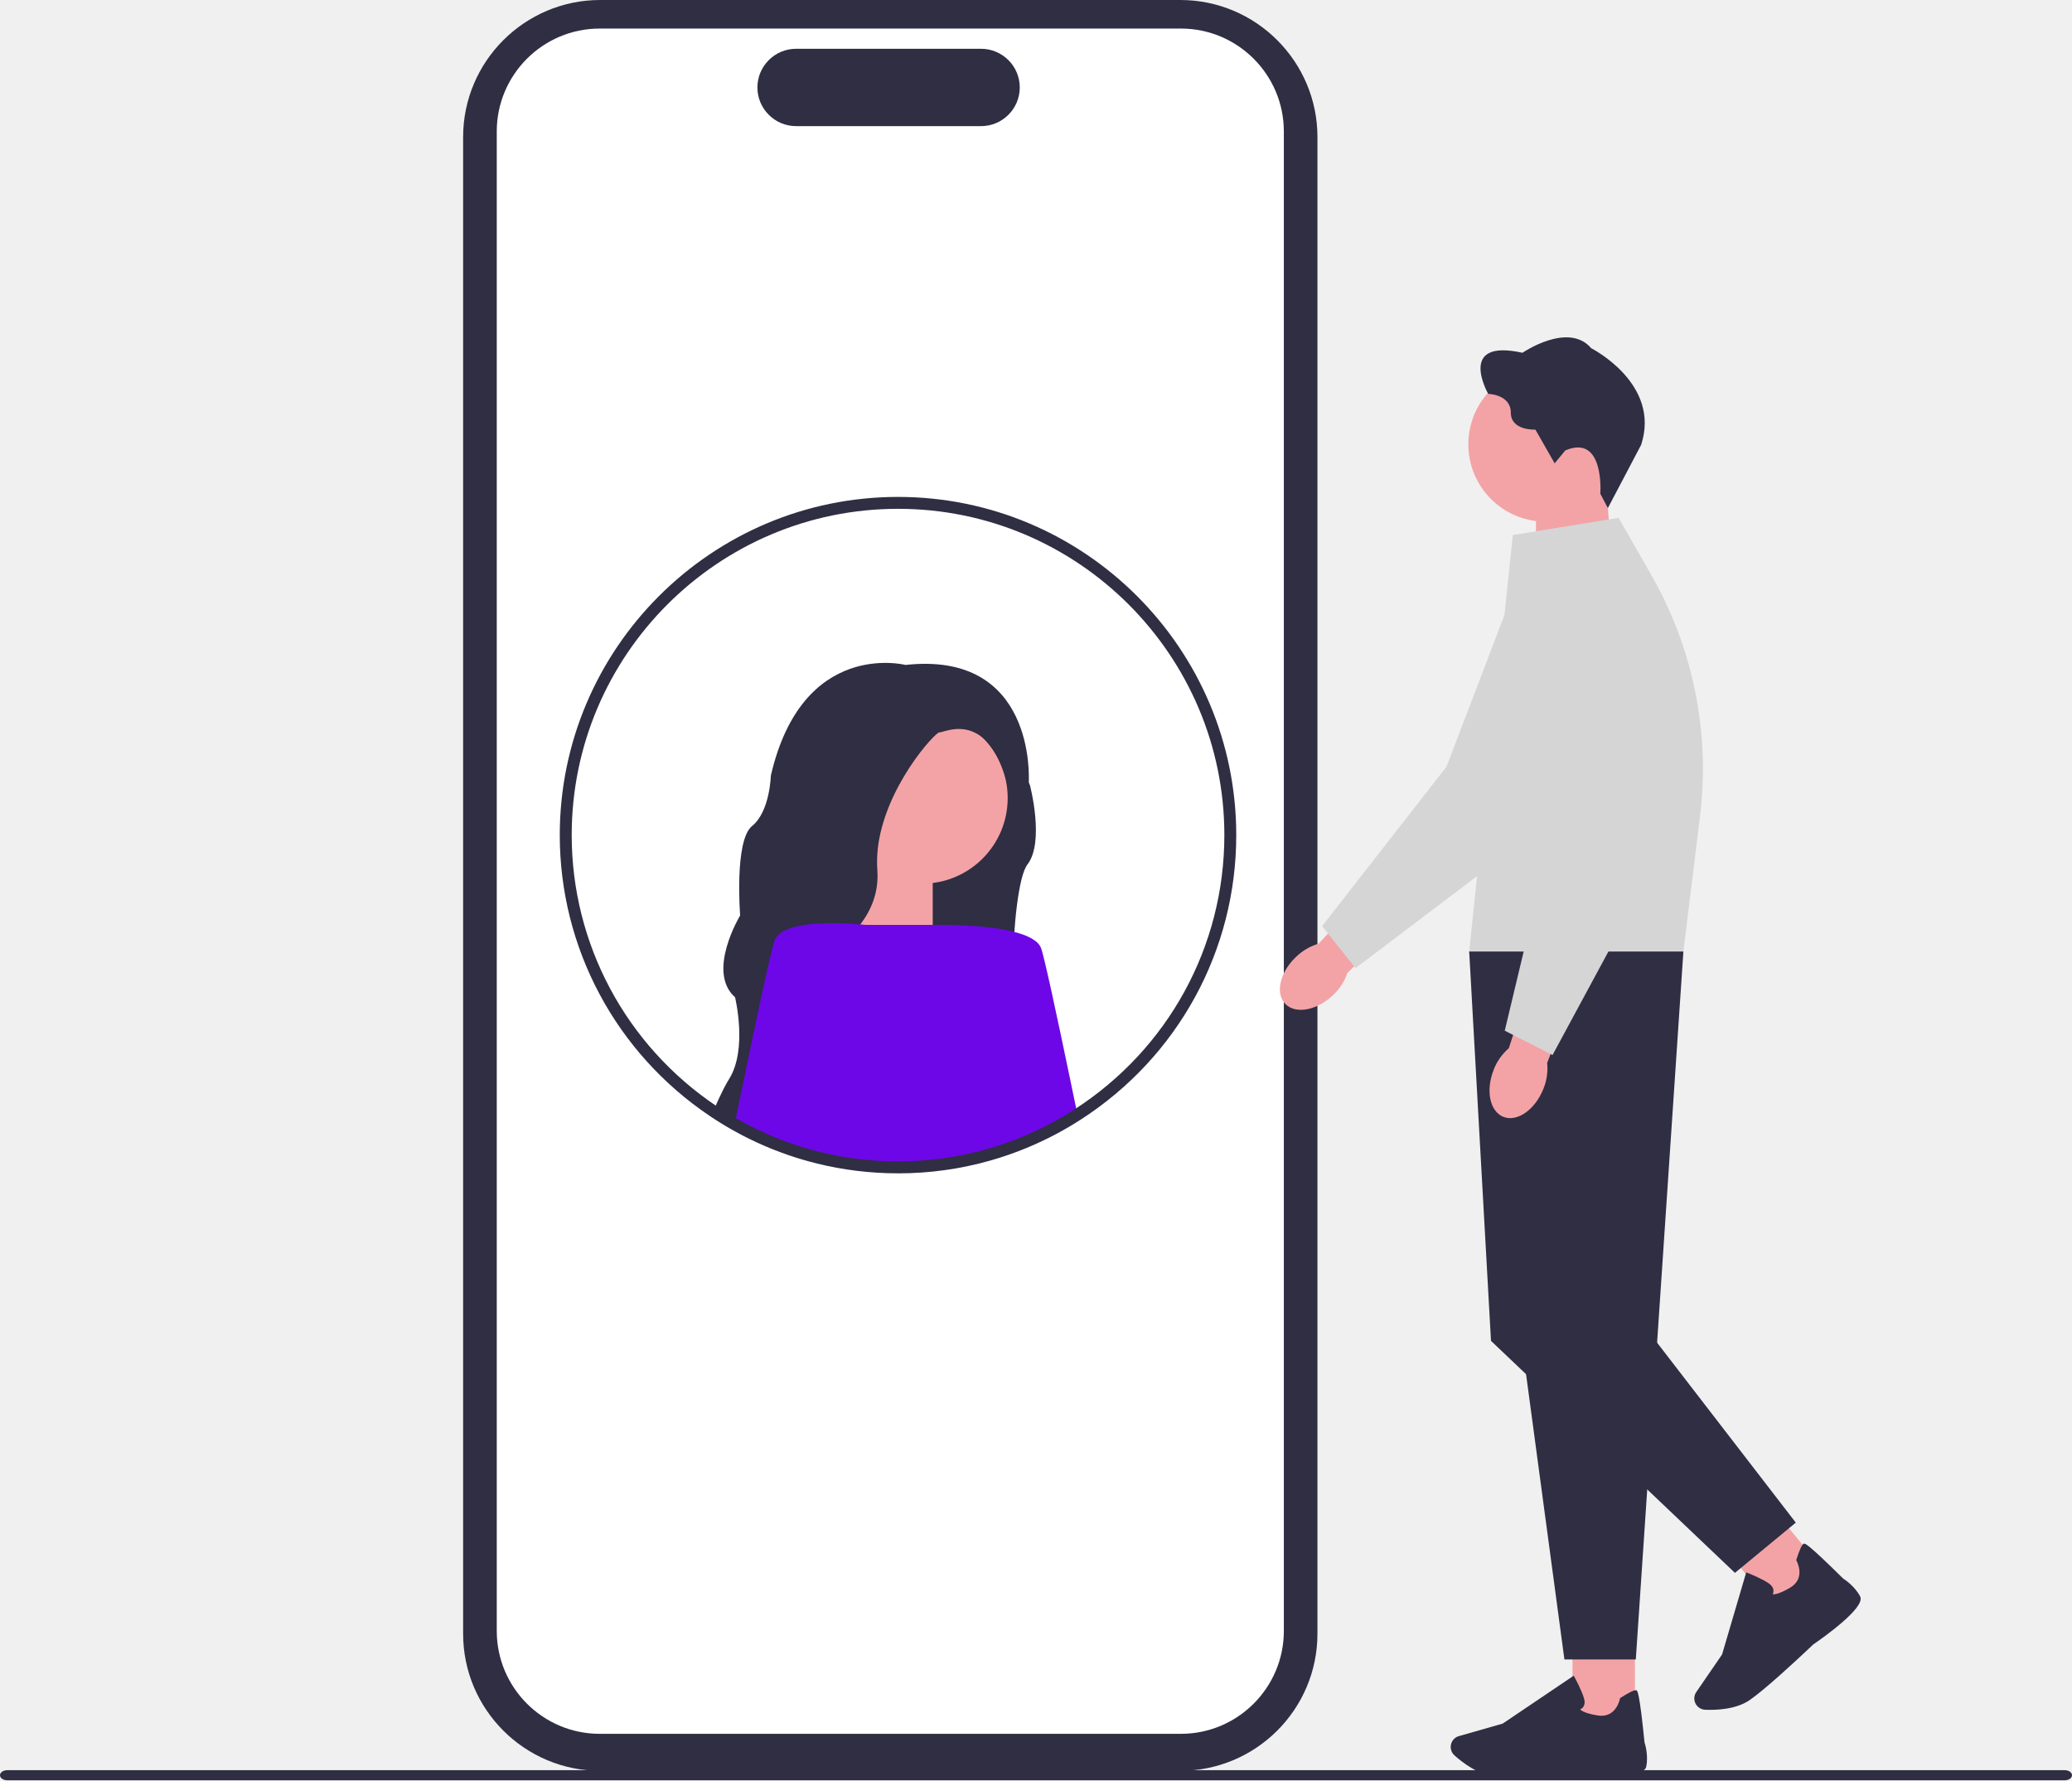
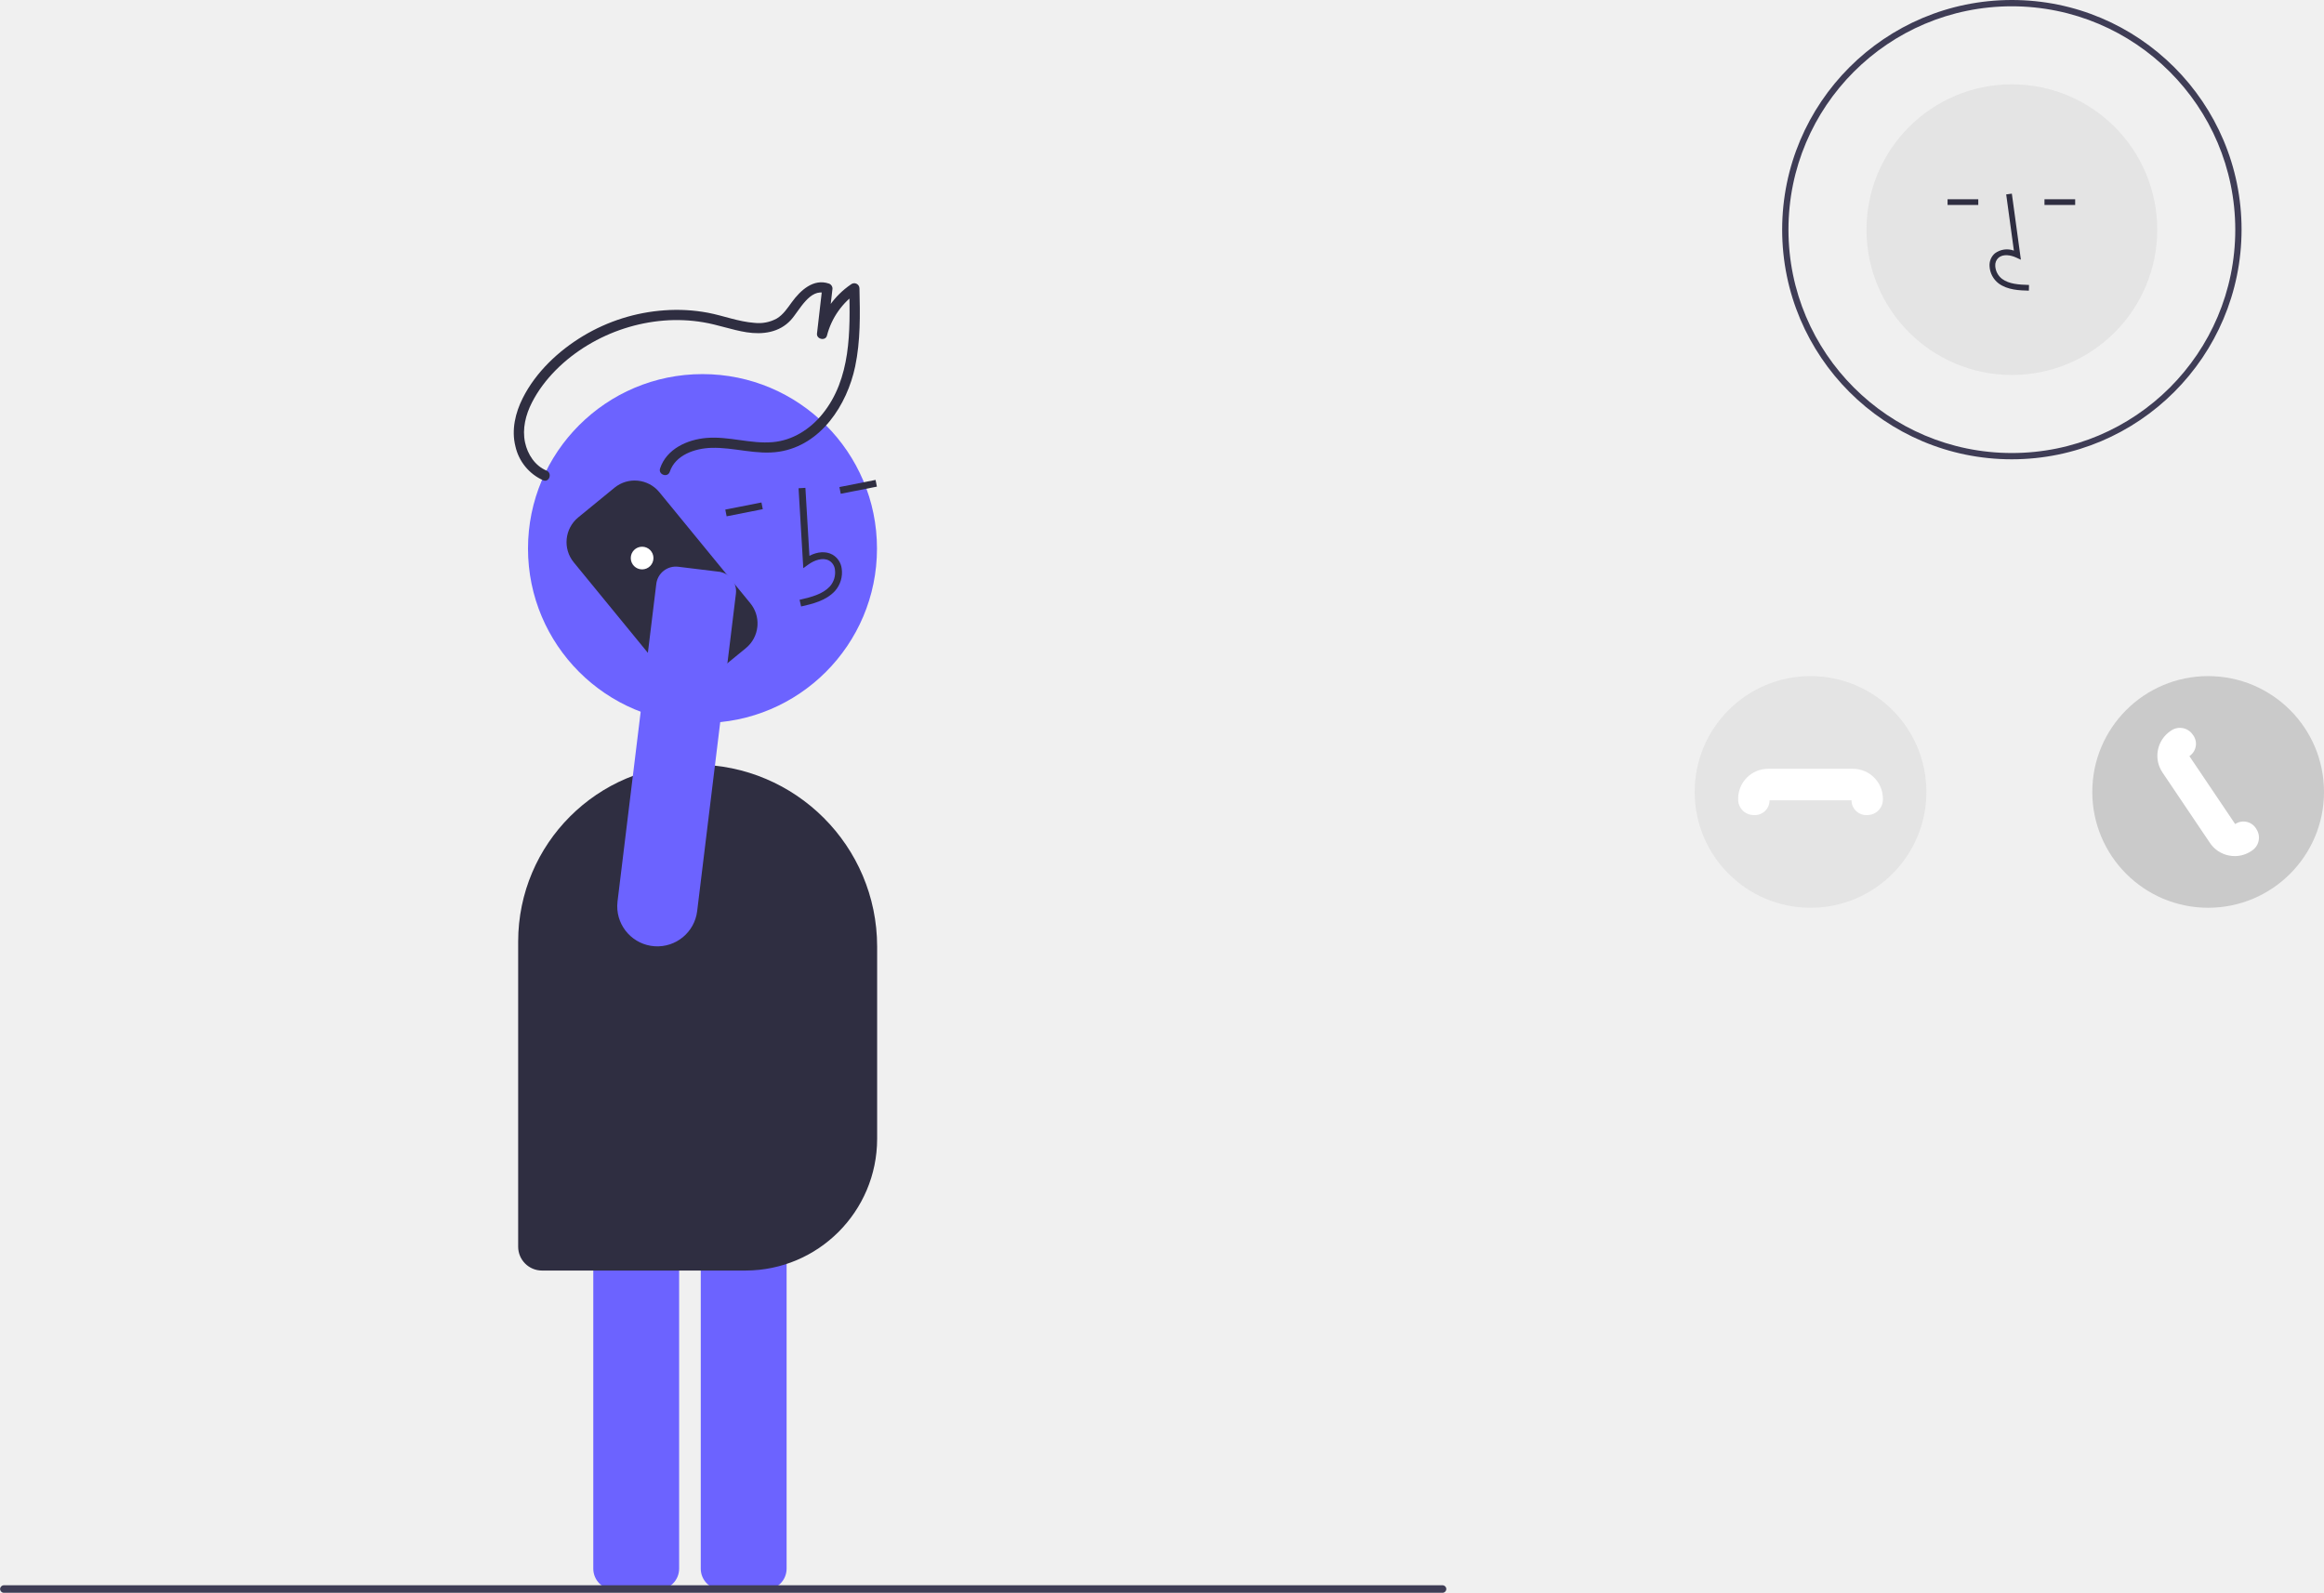
- <svg xmlns="http://www.w3.org/2000/svg" width="694.85" height="597.05" viewBox="0 0 694.85 597.05">
-   <path d="m395.84,593.88h-194.56c-25.35,0-45.97-20.62-45.97-45.97V45.97c0-25.35,20.62-45.97,45.97-45.97h194.56c25.35,0,45.97,20.62,45.97,45.97v501.93c0,25.35-20.62,45.97-45.97,45.97Z" fill="#2f2e43" stroke-width="0" />
-   <path d="m396.04,581.47h-194.95c-19.02,0-34.5-15.48-34.5-34.5V44.08c0-19.02,15.48-34.5,34.5-34.5h194.95c19.02,0,34.5,15.48,34.5,34.5v502.89c0,19.02-15.48,34.5-34.5,34.5Z" fill="#fff" stroke-width="0" />
-   <path d="m329.01,42.3h-62.04c-7.15,0-12.97-5.82-12.97-12.97s5.82-12.97,12.97-12.97h62.04c7.15,0,12.97,5.82,12.97,12.97s-5.82,12.97-12.97,12.97Z" fill="#2f2e43" stroke-width="0" />
-   <path d="m339.95,249.79l-19.28-15s-22,6.86-22.57,7.14-34.15,78.16-34.15,78.16c0,0,86.02,44.02,79.73,39.73-6.29-4.28-4.99-62.3.86-69.87,5.87-7.58.86-26.58.86-26.58l-5.43-13.57h-.03Z" fill="#2f2e43" stroke-width="0" />
-   <polygon points="286.64 284.88 312.79 284.88 312.79 326.36 283.96 316.89 286.64 284.88" fill="#f3a3a6" stroke-width="0" />
-   <path d="m343.51,383.13c-3.84,1.59-7.79,2.97-11.84,4.12-9.7,2.78-19.95,4.25-30.52,4.25-9.26,0-18.26-1.13-26.87-3.28-3.04-.75-6.03-1.63-8.95-2.63-3.69-1.26-7.29-2.69-10.8-4.33l1.67-8.16,4.41-21.6,5.17-25.24.96-4.75,2.29-11.19.03-.14h52.3l.03.1,13.94,45.86,5.83,19.21,2.36,7.79Z" fill="#6d07e8" stroke-width="0" />
-   <path d="m361.34,373.8c-5.61,3.63-11.58,6.76-17.83,9.33-3.84,1.59-7.79,2.97-11.84,4.12l-1.9-7.89-7.11-29.51-9.57-39.66h.01s.92-.02,2.48-.02c1.46,0,3.47.02,5.8.1,5.59.2,12.98.77,18.76,2.27,4.46,1.15,7.96,2.86,8.96,5.37.99,2.49,5.12,21.57,10.46,47.35.58,2.78,1.16,5.62,1.77,8.54Z" fill="#6d07e8" stroke-width="0" />
-   <circle cx="309.21" cy="267.63" r="28.72" fill="#f3a3a6" stroke-width="0" />
-   <path d="m344.99,262.36v.04l-7.04,1.21c-.38-1.55-.81-2.99-1.25-4.31-.54-1.6-1.11-3.04-1.71-4.33-1.53-3.28-3.25-5.58-5.01-7.17-6.61-5.99-13.93-2.01-14.9-2.21-1.28-.26-18.53,18.46-20.74,39.28-.23,2.31-.29,4.65-.12,7,.01.09.01.17.01.26.46,7.1-2.03,13.05-5.7,17.88-.04.05-.08.1-.12.15-1.3,1.7-2.76,3.26-4.27,4.69-4.36,4.08-9.28,7.05-12.95,8.93-2.83,1.46-4.91,2.27-5.42,2.46-.08.03-.12.04-.12.04,0,0-4.67,8.77-5.04,25.2-.15,6.89.45,15.12,2.46,24.62.42,1.98.89,4,1.44,6.08.3,1.15.58,2.29.82,3.39-3.69-1.26-7.29-2.69-10.8-4.33-2.8-1.29-5.52-2.69-8.18-4.21-2.43-1.37-4.81-2.84-7.12-4.4,1.22-2.91,2.4-5.45,3.43-7.46.7-1.37,1.33-2.48,1.84-3.29,6.29-10.01,2-27.43,2-27.43-9.71-8.57,1.71-27.43,1.71-27.43,0,0-2.01-25.15,4-30,6.01-4.86,6.29-16.87,6.29-16.87,10.59-46.01,45.16-37.15,45.16-37.15,43.51-4.78,41.43,37.82,41.34,39.33Z" fill="#2f2e43" stroke-width="0" />
-   <path d="m291.9,310.36l-1.92,8.5-2.95,13-10.96,48.45-1.79,7.91c-3.04-.75-6.03-1.63-8.95-2.63-3.69-1.26-7.29-2.69-10.8-4.33-2.8-1.29-5.52-2.69-8.18-4.21.59-2.85,1.16-5.64,1.73-8.37,5.94-28.8,10.64-50.69,11.71-53.37,1.01-2.54,4.25-4.01,8.31-4.82.3-.06.62-.12.93-.17.29-.05.6-.1.89-.14,4.78-.7,10.32-.65,14.65-.43,1.5.08,2.85.18,3.97.27.63.05,1.2.11,1.66.15,1.08.11,1.71.19,1.71.19Z" fill="#6d07e8" stroke-width="0" />
-   <path d="m301.15,393.5c-9.26,0-18.47-1.12-27.36-3.34-3.06-.75-6.13-1.66-9.12-2.68-3.78-1.29-7.48-2.77-10.99-4.4-2.78-1.28-5.58-2.72-8.33-4.29-2.47-1.39-4.91-2.9-7.25-4.48-31.54-21.16-50.38-56.39-50.38-94.23,0-62.54,50.88-113.43,113.43-113.43s113.43,50.88,113.43,113.43c0,38.7-19.5,74.36-52.15,95.4-5.73,3.7-11.84,6.9-18.15,9.5-3.91,1.62-7.96,3.03-12.05,4.2-10.05,2.87-20.5,4.33-31.07,4.33Zm0-222.86c-60.34,0-109.43,49.09-109.43,109.43,0,36.51,18.17,70.49,48.61,90.92,2.25,1.52,4.6,2.97,6.99,4.31,2.66,1.52,5.36,2.91,8.04,4.14,3.39,1.58,6.95,3,10.61,4.25,2.88.99,5.84,1.86,8.79,2.59,8.58,2.14,17.46,3.22,26.4,3.22,10.19,0,20.28-1.41,29.97-4.18,3.95-1.12,7.86-2.49,11.63-4.05,6.09-2.51,11.98-5.59,17.51-9.16,31.51-20.3,50.32-54.71,50.32-92.04,0-60.34-49.09-109.43-109.43-109.43Z" fill="#2f2e43" stroke-width="0" />
-   <path d="m0,595.36c0,.94,1.07,1.69,2.41,1.69h690.03c1.33,0,2.41-.75,2.41-1.69s-1.07-1.69-2.41-1.69H2.41c-1.33,0-2.41.75-2.41,1.69Z" fill="#2f2e43" stroke-width="0" />
-   <path id="uuid-3fbf081d-9ff2-4e55-8986-b74bb868839d-47-155-46-48-44-659" d="m434.59,320.95h0c2.13-2.09,4.75-3.63,7.65-4.49l21.09-22.99,11.12,10.66-22.6,22.18c-.97,2.84-2.61,5.38-4.8,7.41-5.41,5.17-12.58,6.5-16.02,2.97-3.45-3.52-1.86-10.57,3.54-15.73h.02Z" fill="#f3a3a6" stroke-width="0" />
-   <path d="m443.38,310.6l11.2,14.08,57.89-43.82.05-.1,33.83-63.13c5.18-9.67,2.31-21.7-6.68-27.98-5.5-3.85-12.34-4.92-18.76-2.95-6.42,1.97-11.47,6.7-13.87,12.97l-21.95,57.45-41.71,53.46v.02Z" fill="#d5d5d6" stroke-width="0" />
-   <polygon points="538.71 164.58 515.11 164.58 515.11 202.02 541.13 193.47 538.71 164.58" fill="#f3a3a6" stroke-width="0" />
-   <path d="m492.41,149.02c0,14.32,11.6,25.92,25.92,25.92,14.32,0,25.92-11.6,25.92-25.92,0-14.32-11.6-25.92-25.92-25.92-14.32,0-25.92,11.6-25.92,25.92Z" fill="#f3a3a6" stroke-width="0" />
-   <path d="m536.67,165.59l2.53,4.8,11.16-21.21c6.72-20.58-16.75-32.4-16.75-32.4-7.66-9.02-23.05,1.53-23.05,1.53-22.2-4.93-11.48,13.78-11.48,13.78,0,0,7.57.17,7.57,6.29,0,6.13,8.25,5.7,8.25,5.7l6.46,11.31,3.57-4.34c13.27-5.62,11.74,14.54,11.74,14.54Z" fill="#2f2e43" stroke-width="0" />
-   <rect x="527.33" y="548.21" width="20.94" height="29.71" fill="#f3a3a6" stroke-width="0" />
-   <path d="m506.94,595.9c9.19,0,22.61-.96,22.71-.97,3.59.32,21.51,1.73,22.4-2.37.82-3.77-.39-7.71-.56-8.25-1.73-17.13-2.37-17.33-2.75-17.44-.61-.18-2.39.67-5.28,2.53l-.18.12-.04.21c-.05.26-1.33,6.55-7.4,5.59-4.16-.66-5.51-1.58-5.94-2.03.35-.16.79-.44,1.1-.92.45-.7.53-1.6.23-2.68-.78-2.84-3.12-7.05-3.22-7.23l-.27-.48-23.8,16.06-14.7,4.2c-1.11.31-2,1.11-2.45,2.17h0c-.62,1.48-.24,3.2.96,4.28,2.67,2.4,7.98,6.51,13.54,7.02,1.48.14,3.44.19,5.64.19h0Z" fill="#2f2e43" stroke-width="0" />
-   <rect x="583.54" y="506.94" width="20.94" height="29.71" transform="translate(-196.29 498.38) rotate(-39.6)" fill="#f3a3a6" stroke-width="0" />
-   <path d="m591.18,566.73c7.08-5.86,16.81-15.15,16.88-15.22,2.97-2.03,17.68-12.37,15.75-16.1-1.77-3.43-5.21-5.7-5.69-6-12.25-12.11-12.86-11.85-13.23-11.69-.59.25-1.42,2.03-2.46,5.31l-.06.2.1.19c.14.24,3.16,5.91-2.13,9.03-3.63,2.14-5.25,2.29-5.87,2.22.17-.35.33-.85.26-1.42-.1-.82-.61-1.57-1.53-2.21-2.42-1.69-6.9-3.45-7.09-3.52l-.51-.2-8.1,27.54-8.65,12.61c-.65.95-.83,2.13-.5,3.24h0c.47,1.54,1.86,2.62,3.47,2.69,3.58.15,10.29-.07,14.9-3.22,1.22-.84,2.76-2.05,4.46-3.45h0Z" fill="#2f2e43" stroke-width="0" />
-   <path d="m492.71,319.1l31.92,237.43h23.94l15.96-237.43h-71.83,0Z" fill="#2f2e43" stroke-width="0" />
-   <polygon points="554.55 448.79 602.22 510.64 581.82 527.49 500.01 449.68 492.7 319.1 507.33 332.18 554.55 448.79" fill="#2f2e43" stroke-width="0" />
-   <path d="m507.33,179.43l-14.63,139.67h71.83l5.57-45.33c3.43-28-2.28-56.36-16.28-80.84l-11.02-19.26-35.47,5.76h0Z" fill="#d5d5d6" stroke-width="0" />
-   <path id="uuid-6d861307-5b4f-42f9-9fe9-ab52d0b2e64d-48-156-47-49-45-660" d="m500.89,358.79h0c1.07-2.79,2.82-5.28,5.1-7.26l9.65-29.68,14.55,5.09-11.35,29.55c.31,2.98-.14,5.97-1.29,8.74-2.77,6.94-8.75,11.13-13.34,9.35-4.59-1.78-6.07-8.85-3.3-15.79h-.02Z" fill="#f3a3a6" stroke-width="0" />
-   <path d="m504.62,345.66l16.03,8.16,34.49-63.89v-.11s4.59-71.47,4.59-71.47c.7-10.94-6.9-20.7-17.69-22.68-6.61-1.21-13.28.65-18.29,5.11-5.03,4.46-7.66,10.87-7.24,17.57l3.87,61.37-15.76,65.95h0Z" fill="#d5d5d6" stroke-width="0" />
+ <svg xmlns="http://www.w3.org/2000/svg" data-name="Layer 1" width="738.578" height="506.294" viewBox="0 0 738.578 506.294">
+   <path d="M474.02,702.162H460.092a6.685,6.685,0,0,1-6.678-6.678V579.399a6.685,6.685,0,0,1,6.678-6.678h13.928a6.685,6.685,0,0,1,6.678,6.678V695.484A6.685,6.685,0,0,1,474.02,702.162Z" transform="translate(-230.7111 -196.8529)" fill="#6c63ff" />
+   <path d="M439.867,702.162H425.938a6.685,6.685,0,0,1-6.678-6.678V579.399a6.685,6.685,0,0,1,6.678-6.678h13.928a6.685,6.685,0,0,1,6.677,6.678V695.484A6.685,6.685,0,0,1,439.867,702.162Z" transform="translate(-230.7111 -196.8529)" fill="#6c63ff" />
+   <circle cx="223.256" cy="174.371" r="55.455" fill="#6c63ff" />
+   <path d="M485.305,389.63c3.507-.794,7.872-1.784,10.765-4.922a8.843,8.843,0,0,0,2.134-7.152,5.949,5.949,0,0,0-2.931-4.401c-2.061-1.143-4.709-.984-7.326.382l-1.277-21.611-2.171.128L486,377.46l1.605-1.159c1.861-1.343,4.576-2.375,6.613-1.245a3.822,3.822,0,0,1,1.84,2.846,6.684,6.684,0,0,1-1.586,5.332c-2.252,2.442-5.701,3.381-9.647,4.275Z" transform="translate(-230.7111 -196.8529)" fill="#2f2e41" />
+   <rect x="497.581" y="350.52" width="11.712" height="2.175" transform="translate(-289.3029 -92.63224) rotate(-11.17345)" fill="#2f2e41" />
+   <rect x="461.312" y="357.684" width="11.712" height="2.175" transform="matrix(0.98105, -0.19378, 0.19378, 0.98105, -291.3786, -99.52463)" fill="#2f2e41" />
+   <path d="M467.606,600.724H402.953a7.576,7.576,0,0,1-7.567-7.567V496.134a56.313,56.313,0,0,1,56.25-56.25,57.9,57.9,0,0,1,57.834,57.834V558.862A41.909,41.909,0,0,1,467.606,600.724Z" transform="translate(-230.7111 -196.8529)" fill="#2f2e41" />
+   <path d="M443.571,346.811c1.79-5.367,8.008-7.437,13.181-7.598,7.271-.226,14.371,2.356,21.665,1.202,13.232-2.094,21.492-14.846,24.066-27.053,1.717-8.142,1.565-16.489,1.371-24.763a1.657,1.657,0,0,0-2.707-1.343,26.49,26.49,0,0,0-10.706,15.21l3.168.655,1.666-14.451a1.653,1.653,0,0,0-1.092-1.662c-4.963-1.729-9.101,2.173-11.801,5.863-1.399,1.911-2.74,3.994-4.819,5.238a11.921,11.921,0,0,1-7.091,1.373c-5.056-.366-9.85-2.276-14.803-3.222a53.932,53.932,0,0,0-13.802-.767,58.03,58.03,0,0,0-25.83,8.149c-7.838,4.723-15.013,11.472-19.173,19.712-2.375,4.705-3.664,10.12-2.36,15.335a15.526,15.526,0,0,0,8.822,10.831c1.942.813,2.998-2.275,1.069-3.082-3.674-1.538-6.005-5.144-6.821-8.941-.933-4.34.209-8.83,2.198-12.717,3.872-7.569,10.5-13.864,17.725-18.22a55.746,55.746,0,0,1,24.19-7.807,51.15,51.15,0,0,1,12.538.546c4.645.774,9.089,2.437,13.745,3.171,5.109.806,10.412.097,14.068-3.879,2.69-2.924,6.013-10.265,11.075-8.501l-1.092-1.662-1.666,14.451c-.208,1.808,2.701,2.462,3.168.655A23.797,23.797,0,0,1,503.307,289.7l-2.707-1.343c.321,13.719.609,28.882-8.535,40.123-3.923,4.823-9.444,8.351-15.718,8.913-7.068.633-14.006-1.925-21.083-1.334-6.12.511-12.703,3.47-14.776,9.682-.665,1.994,2.417,3.063,3.082,1.069Z" transform="translate(-230.7111 -196.8529)" fill="#2f2e41" />
+   <path d="M471.444,395.565c-.008.156-.019.313-.036.471a10.09,10.09,0,0,1-3.671,6.85l-11.506,9.423a10.167,10.167,0,0,1-14.289-1.423l-28.89-35.276a10.168,10.168,0,0,1,1.423-14.289l11.506-9.422a10.15,10.15,0,0,1,14.286,1.423l28.89,35.276A10.083,10.083,0,0,1,471.444,395.565Z" transform="translate(-230.7111 -196.8529)" fill="#2f2e41" />
+   <circle cx="204.066" cy="177.389" r="3.605" fill="#fff" />
+   <path d="M459.676,378.644l-.003.023a6.265,6.265,0,0,1,4.917,6.881L452.272,486.468a12.748,12.748,0,0,1-25.401-1.713,12.955,12.955,0,0,1,.094-1.375l12.318-100.92a6.259,6.259,0,0,1,6.971-5.454Z" transform="translate(-230.7111 -196.8529)" fill="#6c63ff" />
+   <circle cx="639.381" cy="73" r="46.197" fill="#e4e4e4" />
+   <path d="M875.493,289.245c-2.995-.083-6.721-.187-9.593-2.284a7.367,7.367,0,0,1-2.899-5.501,4.956,4.956,0,0,1,1.685-4.07,6.395,6.395,0,0,1,6.049-.871l-2.445-17.868,1.795-.246,2.874,21.006-1.499-.688c-1.738-.797-4.123-1.203-5.605.05a3.184,3.184,0,0,0-1.044,2.623,5.568,5.568,0,0,0,2.157,4.101c2.234,1.632,5.205,1.843,8.574,1.937Z" transform="translate(-230.7111 -196.8529)" fill="#2f2e41" />
+   <rect x="618.947" y="63.339" width="9.757" height="1.812" fill="#2f2e41" />
+   <rect x="649.744" y="63.339" width="9.757" height="1.812" fill="#2f2e41" />
+   <path d="M870.092,342.853a73,73,0,1,1,73-73A73.083,73.083,0,0,1,870.092,342.853Zm0-144a71,71,0,1,0,71,71A71.08,71.08,0,0,0,870.092,198.853Z" transform="translate(-230.7111 -196.8529)" fill="#3f3d56" />
+   <circle cx="575.396" cy="251.733" r="36.818" fill="#e4e4e4" />
+   <circle cx="701.76" cy="251.733" r="36.818" fill="#cacaca" />
+   <path d="M823.992,455.939a4.67,4.67,0,0,1-4.854-4.426c-.008-.093-.014-.186-.019-.279H793.094c-.005.093-.011.186-.019.279a4.675,4.675,0,0,1-5.07,4.422,4.936,4.936,0,0,1-4.899-5.007v-.193a9.511,9.511,0,0,1,9.5-9.5h27a9.511,9.511,0,0,1,9.5,9.5v.193a4.936,4.936,0,0,1-4.899,5.007C824.137,455.937,824.064,455.939,823.992,455.939Z" transform="translate(-230.7111 -196.8529)" fill="#fff" />
+   <path d="M940.933,468.979a9.621,9.621,0,0,1-1.838-.178,9.438,9.438,0,0,1-6.061-4.017l-15.085-22.393a9.511,9.511,0,0,1,2.571-13.187l.161-.108a4.938,4.938,0,0,1,6.889,1.266,4.69,4.69,0,0,1-.834,6.675q-.109.087-.221.171l14.541,21.585q.12-.072.241-.14a4.692,4.692,0,0,1,6.5,1.734,4.936,4.936,0,0,1-1.416,6.86l-.161.108A9.431,9.431,0,0,1,940.933,468.979Z" transform="translate(-230.7111 -196.8529)" fill="#fff" />
+   <path d="M689.196,703.147h-457.294a1.191,1.191,0,0,1,0-2.381h457.294a1.191,1.191,0,0,1,0,2.381Z" transform="translate(-230.7111 -196.8529)" fill="#3f3d56" />
</svg>
